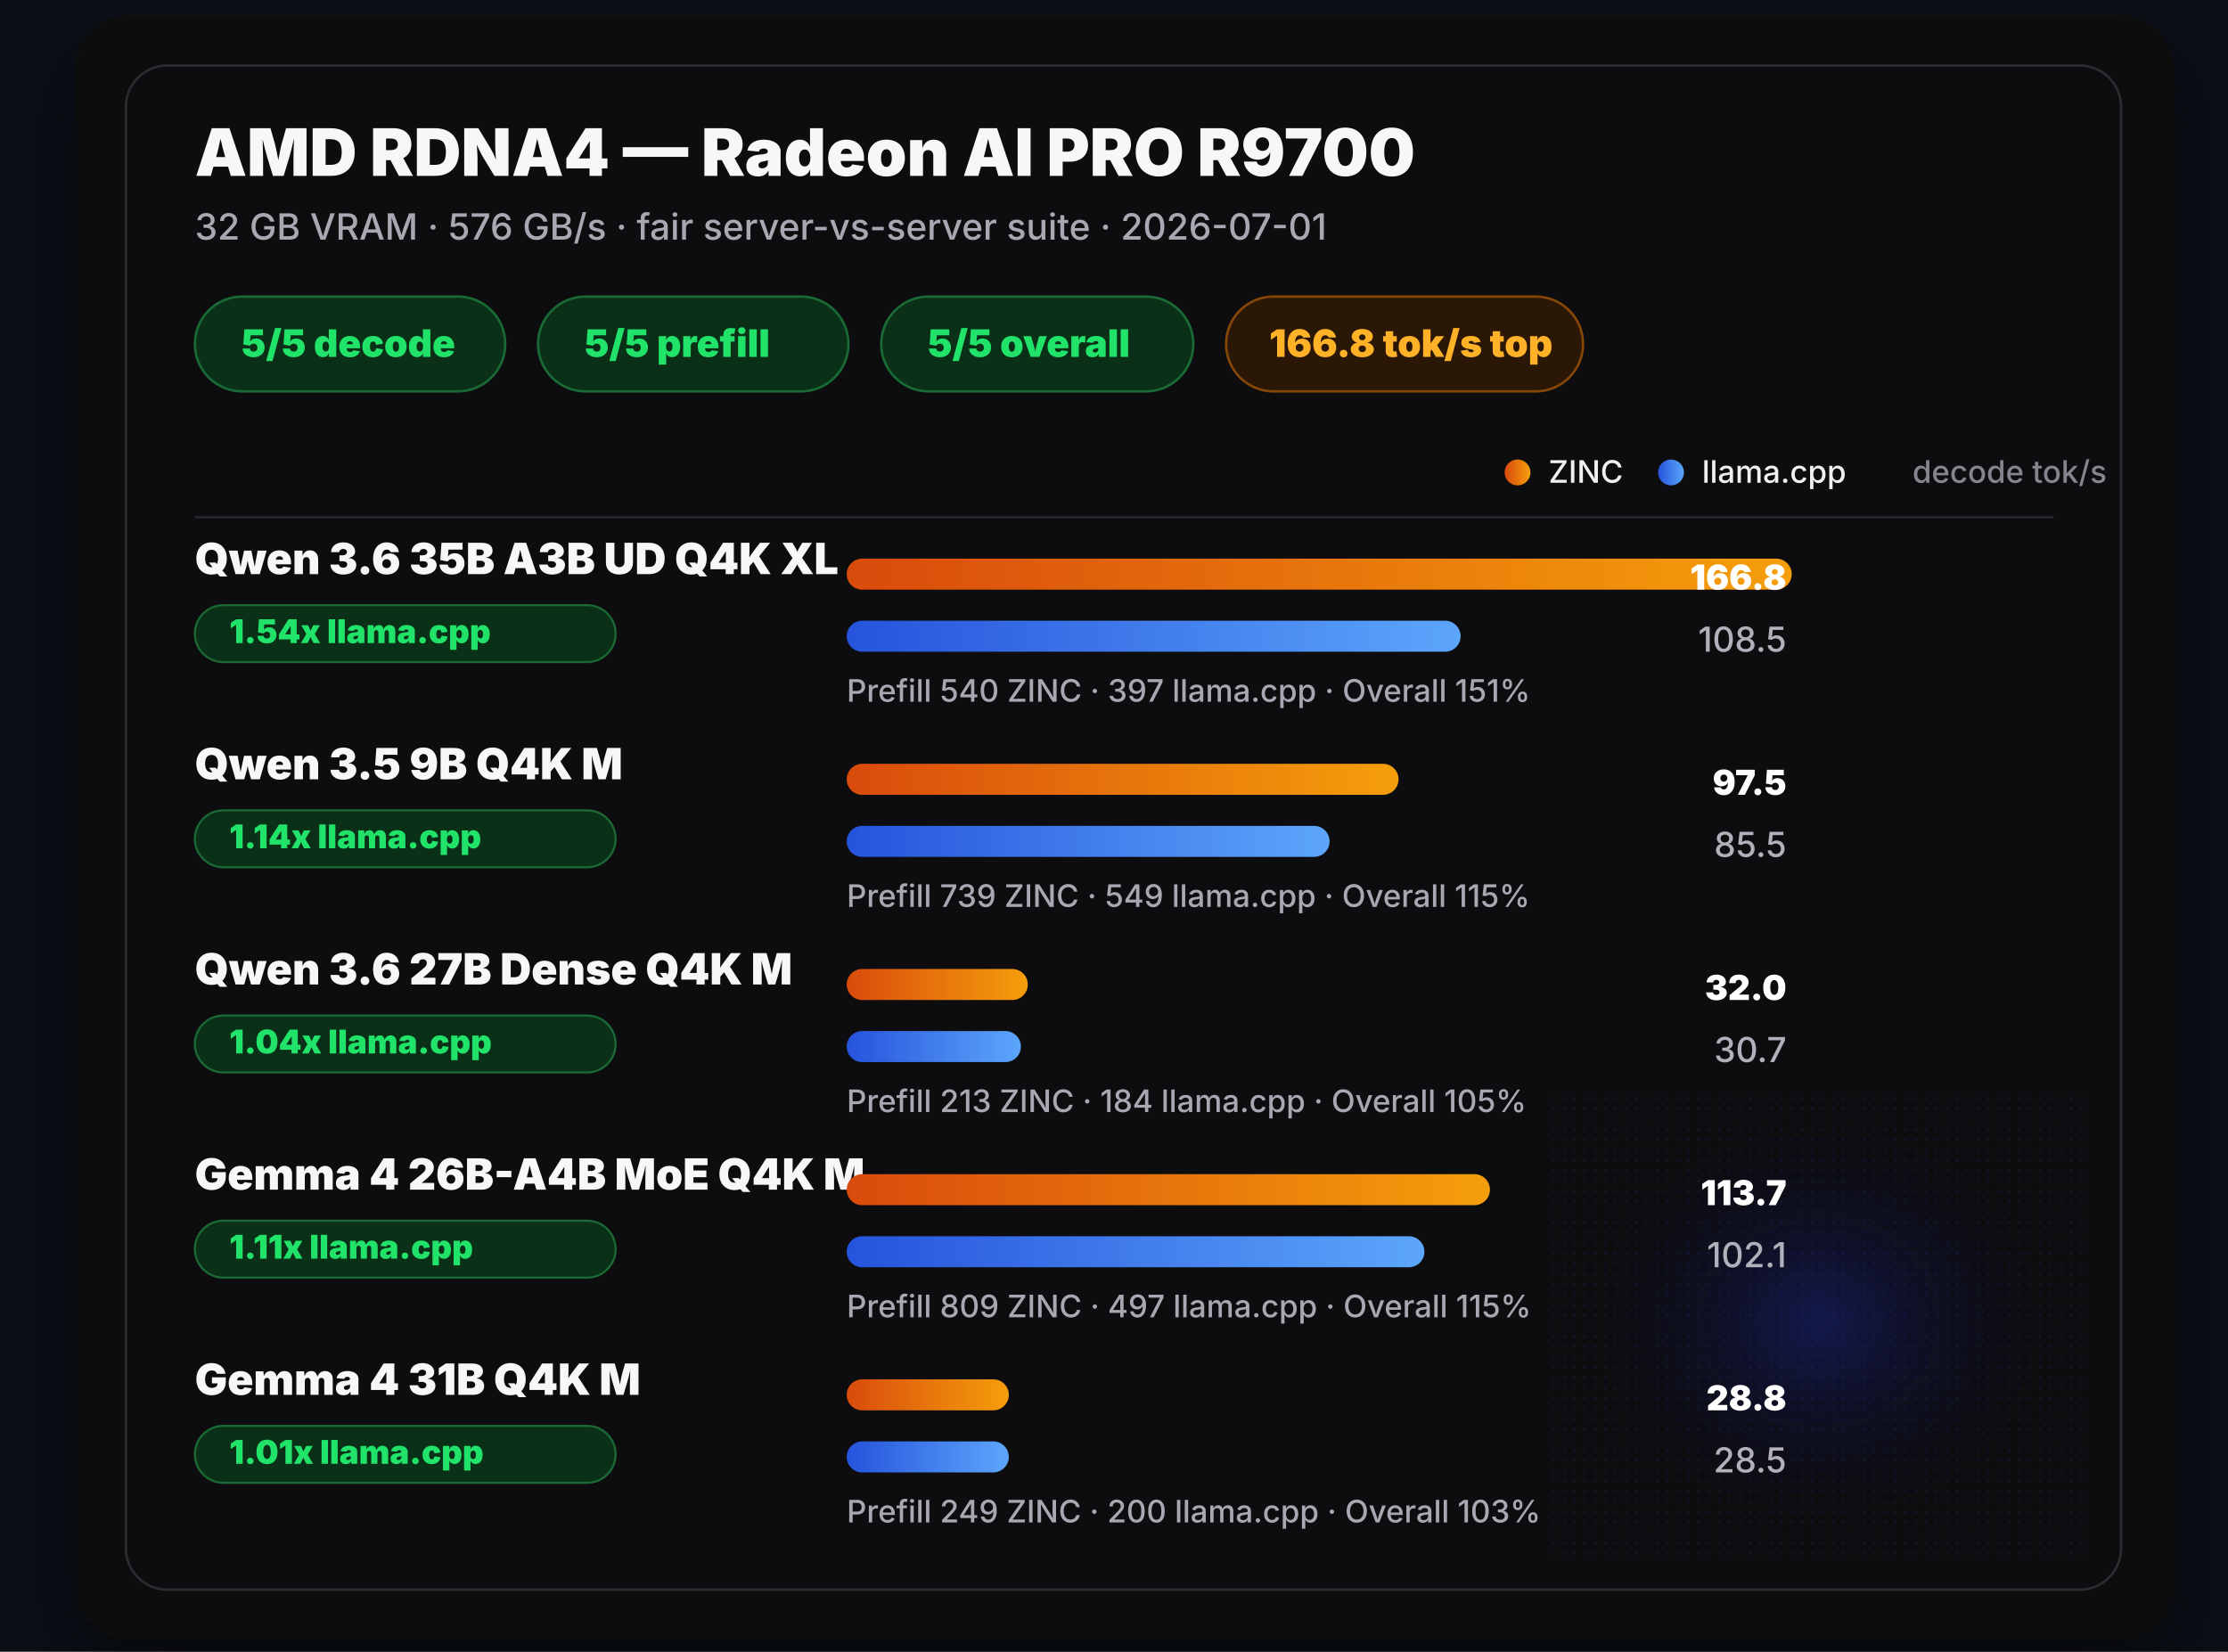
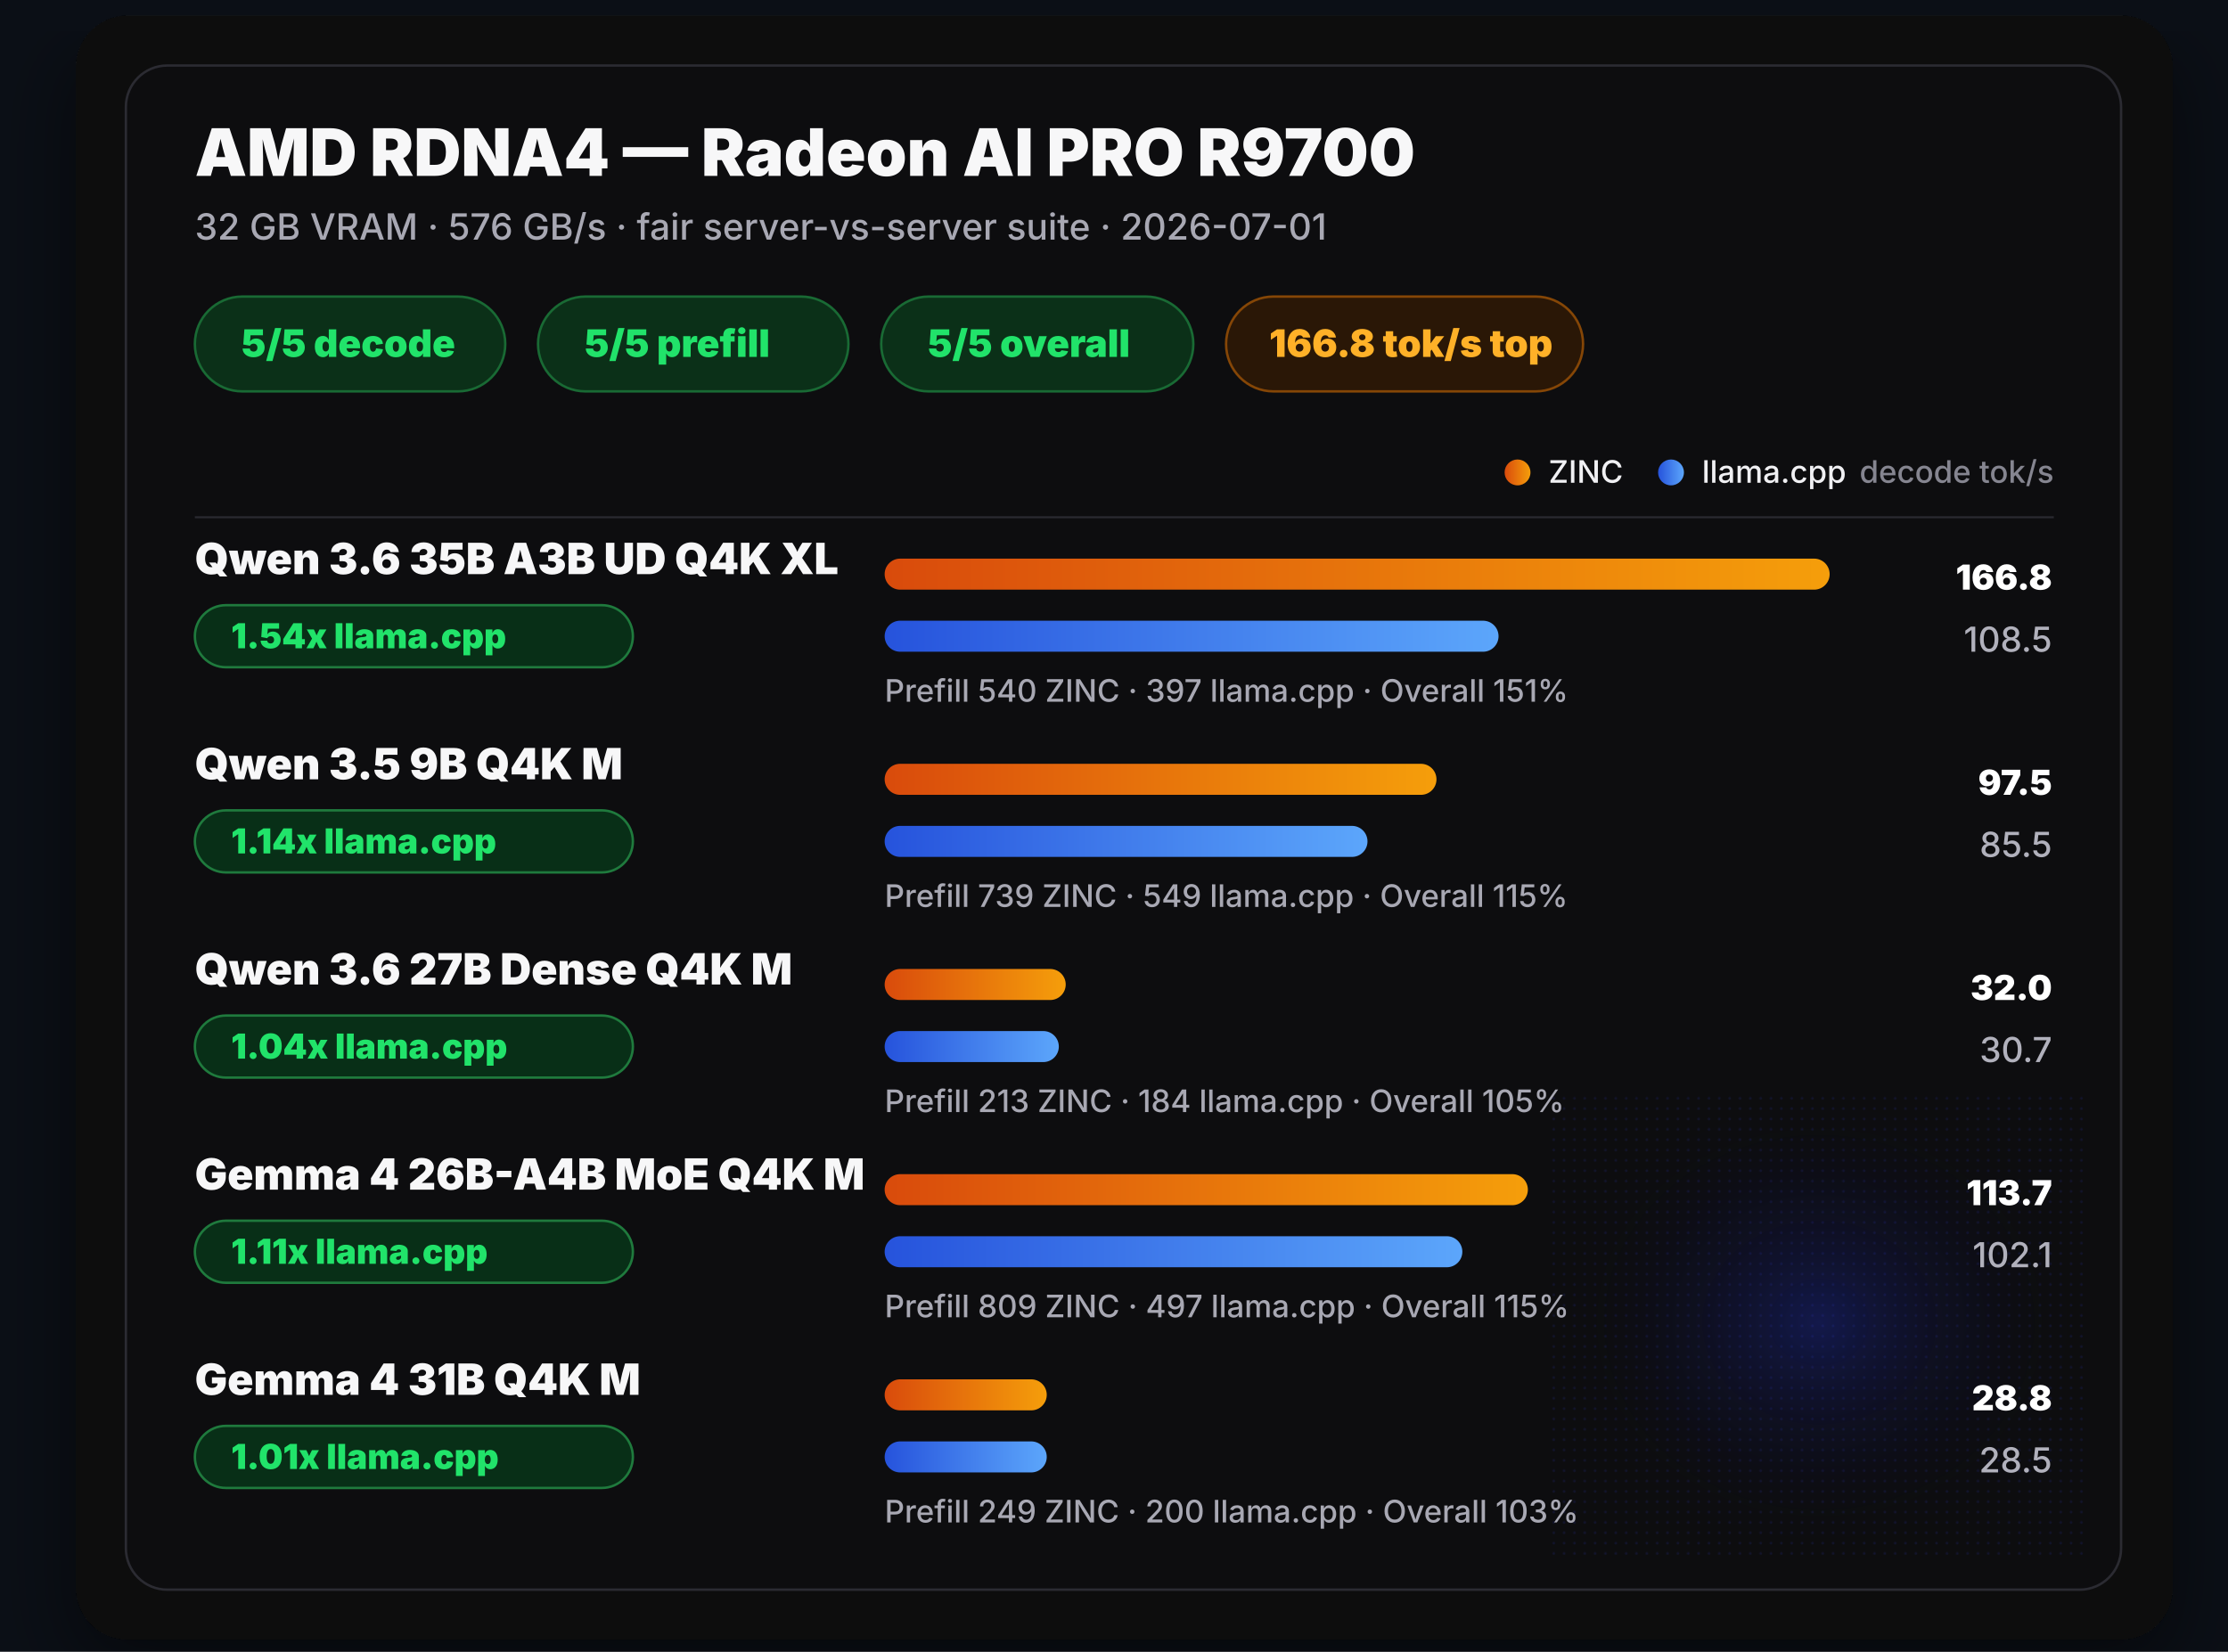
<svg xmlns="http://www.w3.org/2000/svg" width="1292" height="958" viewBox="0 0 1292 958" role="img" aria-labelledby="title desc">
  <defs>
    <linearGradient id="zincBar" x1="0" y1="0" x2="1" y2="0">
      <stop offset="0%" stop-color="#d94b0c" />
      <stop offset="100%" stop-color="#f59e0b" />
    </linearGradient>
    <linearGradient id="llamaBar" x1="0" y1="0" x2="1" y2="0">
      <stop offset="0%" stop-color="#2653dc" />
      <stop offset="100%" stop-color="#5ca6fb" />
    </linearGradient>
    <radialGradient id="cornerGlow" cx="50%" cy="50%" r="50%">
      <stop offset="0%" stop-color="#243cff" stop-opacity="0.35" />
      <stop offset="48%" stop-color="#1721a8" stop-opacity="0.14" />
      <stop offset="100%" stop-color="#000000" stop-opacity="0" />
    </radialGradient>
    <pattern id="dots" width="6" height="6" patternUnits="userSpaceOnUse">
      <circle cx="1" cy="1" r="0.8" fill="#3847ff" opacity="0.26" />
    </pattern>
    <filter id="outerShadow" x="-4%" y="-4%" width="108%" height="112%">
      <feDropShadow dx="0" dy="18" stdDeviation="24" flood-color="#000000" flood-opacity="0.48" />
    </filter>
  </defs>
  <rect width="1292" height="958" fill="#0b0f16" />
  <rect x="44" y="9" width="1216" height="942" rx="30" fill="#08090b" filter="url(#outerShadow)" />
  <rect x="73" y="38" width="1157" height="884" rx="24" fill="#0d0d0f" stroke="#2b2b32" stroke-width="1.4" />
  <rect x="900" y="632" width="310" height="270" fill="url(#cornerGlow)" opacity="0.72" />
  <rect x="900" y="632" width="310" height="270" fill="url(#dots)" opacity="0.42" />
  <g font-family="Inter, -apple-system, BlinkMacSystemFont, 'Segoe UI', sans-serif">
    <text x="113" y="102" fill="#f7f7f8" font-size="38" font-weight="850" letter-spacing="0">AMD RDNA4 — Radeon AI PRO R9700</text>
    <text x="113" y="139" fill="#a8a8b3" font-size="21" font-weight="500" letter-spacing="0">32 GB VRAM · 576 GB/s · fair server-vs-server suite · 2026-07-01</text>
    <g transform="translate(113 172)">
      <rect width="180" height="55" rx="27.5" fill="#0b3018" stroke="#196a34" stroke-width="1.4" />
      <text x="27" y="35" fill="#21e36a" font-size="22" font-weight="850">5/5 decode</text>
    </g>
    <g transform="translate(312 172)">
      <rect width="180" height="55" rx="27.5" fill="#0b3018" stroke="#196a34" stroke-width="1.4" />
      <text x="27" y="35" fill="#21e36a" font-size="22" font-weight="850">5/5 prefill</text>
    </g>
    <g transform="translate(511 172)">
      <rect width="181" height="55" rx="27.5" fill="#0b3018" stroke="#196a34" stroke-width="1.4" />
      <text x="27" y="35" fill="#21e36a" font-size="22" font-weight="850">5/5 overall</text>
    </g>
    <g transform="translate(711 172)">
      <rect width="207" height="55" rx="27.5" fill="#2a1706" stroke="#854606" stroke-width="1.4" />
      <text x="25" y="35" fill="#ffb128" font-size="22" font-weight="850">166.8 tok/s top</text>
    </g>
    <g font-size="18" font-weight="500">
      <circle cx="880" cy="274" r="7.5" fill="url(#zincBar)" />
      <text x="898" y="280" fill="#f0f0f3">ZINC</text>
      <circle cx="969" cy="274" r="7.5" fill="url(#llamaBar)" />
      <text x="987" y="280" fill="#f0f0f3">llama.cpp</text>
-       <text x="1109" y="280" fill="#858590">decode tok/s</text>
+       <text x="1191" y="280" fill="#858590" text-anchor="end">decode tok/s</text>
    </g>
    <line x1="113" y1="300" x2="1191" y2="300" stroke="#29292f" stroke-width="1.2" />
    <g transform="translate(113 315)">
      <text x="0" y="18" fill="#f7f7f8" font-size="25" font-weight="850">Qwen 3.6 35B A3B UD Q4K XL</text>
-       <rect x="0" y="36" width="244" height="33" rx="16.5" fill="#0b3018" stroke="#1b6a35" stroke-width="1.2" />
-       <text x="20" y="58" fill="#21e36a" font-size="19" font-weight="850">1.54x llama.cpp</text>
-       <rect x="378" y="9" width="548" height="18" rx="9" fill="url(#zincBar)" />
-       <rect x="378" y="45" width="356" height="18" rx="9" fill="url(#llamaBar)" />
-       <text x="923" y="27" fill="#ffffff" font-size="20" font-weight="850" text-anchor="end">166.8</text>
-       <text x="923" y="63" fill="#b1b1bc" font-size="20" font-weight="500" text-anchor="end">108.5</text>
-       <text x="378" y="92" fill="#a8a8b3" font-size="18" font-weight="500">Prefill 540 ZINC · 397 llama.cpp · Overall 151%</text>
+       <rect x="0" y="36" width="254" height="36" rx="18" fill="#082f17" stroke="#1f7a3d" stroke-width="1.4" />
+       <text x="21" y="61" fill="#21e36a" font-size="20" font-weight="850">1.54x llama.cpp</text>
+       <rect x="400" y="9" width="548" height="18" rx="9" fill="url(#zincBar)" />
+       <rect x="400" y="45" width="356" height="18" rx="9" fill="url(#llamaBar)" />
+       <text x="1077" y="27" fill="#ffffff" font-size="20" font-weight="850" text-anchor="end">166.8</text>
+       <text x="1077" y="63" fill="#b1b1bc" font-size="20" font-weight="500" text-anchor="end">108.5</text>
+       <text x="400" y="92" fill="#a8a8b3" font-size="18" font-weight="500">Prefill 540 ZINC · 397 llama.cpp · Overall 151%</text>
    </g>
    <g transform="translate(113 434)">
      <text x="0" y="18" fill="#f7f7f8" font-size="25" font-weight="850">Qwen 3.5 9B Q4K M</text>
-       <rect x="0" y="36" width="244" height="33" rx="16.5" fill="#0b3018" stroke="#1b6a35" stroke-width="1.2" />
-       <text x="20" y="58" fill="#21e36a" font-size="19" font-weight="850">1.14x llama.cpp</text>
-       <rect x="378" y="9" width="320" height="18" rx="9" fill="url(#zincBar)" />
-       <rect x="378" y="45" width="280" height="18" rx="9" fill="url(#llamaBar)" />
-       <text x="923" y="27" fill="#ffffff" font-size="20" font-weight="850" text-anchor="end">97.5</text>
-       <text x="923" y="63" fill="#b1b1bc" font-size="20" font-weight="500" text-anchor="end">85.5</text>
-       <text x="378" y="92" fill="#a8a8b3" font-size="18" font-weight="500">Prefill 739 ZINC · 549 llama.cpp · Overall 115%</text>
+       <rect x="0" y="36" width="254" height="36" rx="18" fill="#082f17" stroke="#1f7a3d" stroke-width="1.4" />
+       <text x="21" y="61" fill="#21e36a" font-size="20" font-weight="850">1.14x llama.cpp</text>
+       <rect x="400" y="9" width="320" height="18" rx="9" fill="url(#zincBar)" />
+       <rect x="400" y="45" width="280" height="18" rx="9" fill="url(#llamaBar)" />
+       <text x="1077" y="27" fill="#ffffff" font-size="20" font-weight="850" text-anchor="end">97.5</text>
+       <text x="1077" y="63" fill="#b1b1bc" font-size="20" font-weight="500" text-anchor="end">85.5</text>
+       <text x="400" y="92" fill="#a8a8b3" font-size="18" font-weight="500">Prefill 739 ZINC · 549 llama.cpp · Overall 115%</text>
    </g>
    <g transform="translate(113 553)">
      <text x="0" y="18" fill="#f7f7f8" font-size="25" font-weight="850">Qwen 3.6 27B Dense Q4K M</text>
-       <rect x="0" y="36" width="244" height="33" rx="16.5" fill="#0b3018" stroke="#1b6a35" stroke-width="1.2" />
-       <text x="20" y="58" fill="#21e36a" font-size="19" font-weight="850">1.04x llama.cpp</text>
-       <rect x="378" y="9" width="105" height="18" rx="9" fill="url(#zincBar)" />
-       <rect x="378" y="45" width="101" height="18" rx="9" fill="url(#llamaBar)" />
-       <text x="923" y="27" fill="#ffffff" font-size="20" font-weight="850" text-anchor="end">32.0</text>
-       <text x="923" y="63" fill="#b1b1bc" font-size="20" font-weight="500" text-anchor="end">30.7</text>
-       <text x="378" y="92" fill="#a8a8b3" font-size="18" font-weight="500">Prefill 213 ZINC · 184 llama.cpp · Overall 105%</text>
+       <rect x="0" y="36" width="254" height="36" rx="18" fill="#082f17" stroke="#1f7a3d" stroke-width="1.4" />
+       <text x="21" y="61" fill="#21e36a" font-size="20" font-weight="850">1.04x llama.cpp</text>
+       <rect x="400" y="9" width="105" height="18" rx="9" fill="url(#zincBar)" />
+       <rect x="400" y="45" width="101" height="18" rx="9" fill="url(#llamaBar)" />
+       <text x="1077" y="27" fill="#ffffff" font-size="20" font-weight="850" text-anchor="end">32.0</text>
+       <text x="1077" y="63" fill="#b1b1bc" font-size="20" font-weight="500" text-anchor="end">30.7</text>
+       <text x="400" y="92" fill="#a8a8b3" font-size="18" font-weight="500">Prefill 213 ZINC · 184 llama.cpp · Overall 105%</text>
    </g>
    <g transform="translate(113 672)">
      <text x="0" y="18" fill="#f7f7f8" font-size="25" font-weight="850">Gemma 4 26B-A4B MoE Q4K M</text>
-       <rect x="0" y="36" width="244" height="33" rx="16.5" fill="#0b3018" stroke="#1b6a35" stroke-width="1.2" />
-       <text x="20" y="58" fill="#21e36a" font-size="19" font-weight="850">1.11x llama.cpp</text>
-       <rect x="378" y="9" width="373" height="18" rx="9" fill="url(#zincBar)" />
-       <rect x="378" y="45" width="335" height="18" rx="9" fill="url(#llamaBar)" />
-       <text x="923" y="27" fill="#ffffff" font-size="20" font-weight="850" text-anchor="end">113.7</text>
-       <text x="923" y="63" fill="#b1b1bc" font-size="20" font-weight="500" text-anchor="end">102.1</text>
-       <text x="378" y="92" fill="#a8a8b3" font-size="18" font-weight="500">Prefill 809 ZINC · 497 llama.cpp · Overall 115%</text>
+       <rect x="0" y="36" width="254" height="36" rx="18" fill="#082f17" stroke="#1f7a3d" stroke-width="1.4" />
+       <text x="21" y="61" fill="#21e36a" font-size="20" font-weight="850">1.11x llama.cpp</text>
+       <rect x="400" y="9" width="373" height="18" rx="9" fill="url(#zincBar)" />
+       <rect x="400" y="45" width="335" height="18" rx="9" fill="url(#llamaBar)" />
+       <text x="1077" y="27" fill="#ffffff" font-size="20" font-weight="850" text-anchor="end">113.7</text>
+       <text x="1077" y="63" fill="#b1b1bc" font-size="20" font-weight="500" text-anchor="end">102.1</text>
+       <text x="400" y="92" fill="#a8a8b3" font-size="18" font-weight="500">Prefill 809 ZINC · 497 llama.cpp · Overall 115%</text>
    </g>
    <g transform="translate(113 791)">
      <text x="0" y="18" fill="#f7f7f8" font-size="25" font-weight="850">Gemma 4 31B Q4K M</text>
-       <rect x="0" y="36" width="244" height="33" rx="16.5" fill="#0b3018" stroke="#1b6a35" stroke-width="1.2" />
-       <text x="20" y="58" fill="#21e36a" font-size="19" font-weight="850">1.01x llama.cpp</text>
-       <rect x="378" y="9" width="94" height="18" rx="9" fill="url(#zincBar)" />
-       <rect x="378" y="45" width="94" height="18" rx="9" fill="url(#llamaBar)" />
-       <text x="923" y="27" fill="#ffffff" font-size="20" font-weight="850" text-anchor="end">28.8</text>
-       <text x="923" y="63" fill="#b1b1bc" font-size="20" font-weight="500" text-anchor="end">28.5</text>
-       <text x="378" y="92" fill="#a8a8b3" font-size="18" font-weight="500">Prefill 249 ZINC · 200 llama.cpp · Overall 103%</text>
+       <rect x="0" y="36" width="254" height="36" rx="18" fill="#082f17" stroke="#1f7a3d" stroke-width="1.4" />
+       <text x="21" y="61" fill="#21e36a" font-size="20" font-weight="850">1.01x llama.cpp</text>
+       <rect x="400" y="9" width="94" height="18" rx="9" fill="url(#zincBar)" />
+       <rect x="400" y="45" width="94" height="18" rx="9" fill="url(#llamaBar)" />
+       <text x="1077" y="27" fill="#ffffff" font-size="20" font-weight="850" text-anchor="end">28.8</text>
+       <text x="1077" y="63" fill="#b1b1bc" font-size="20" font-weight="500" text-anchor="end">28.5</text>
+       <text x="400" y="92" fill="#a8a8b3" font-size="18" font-weight="500">Prefill 249 ZINC · 200 llama.cpp · Overall 103%</text>
    </g>
  </g>
</svg>
